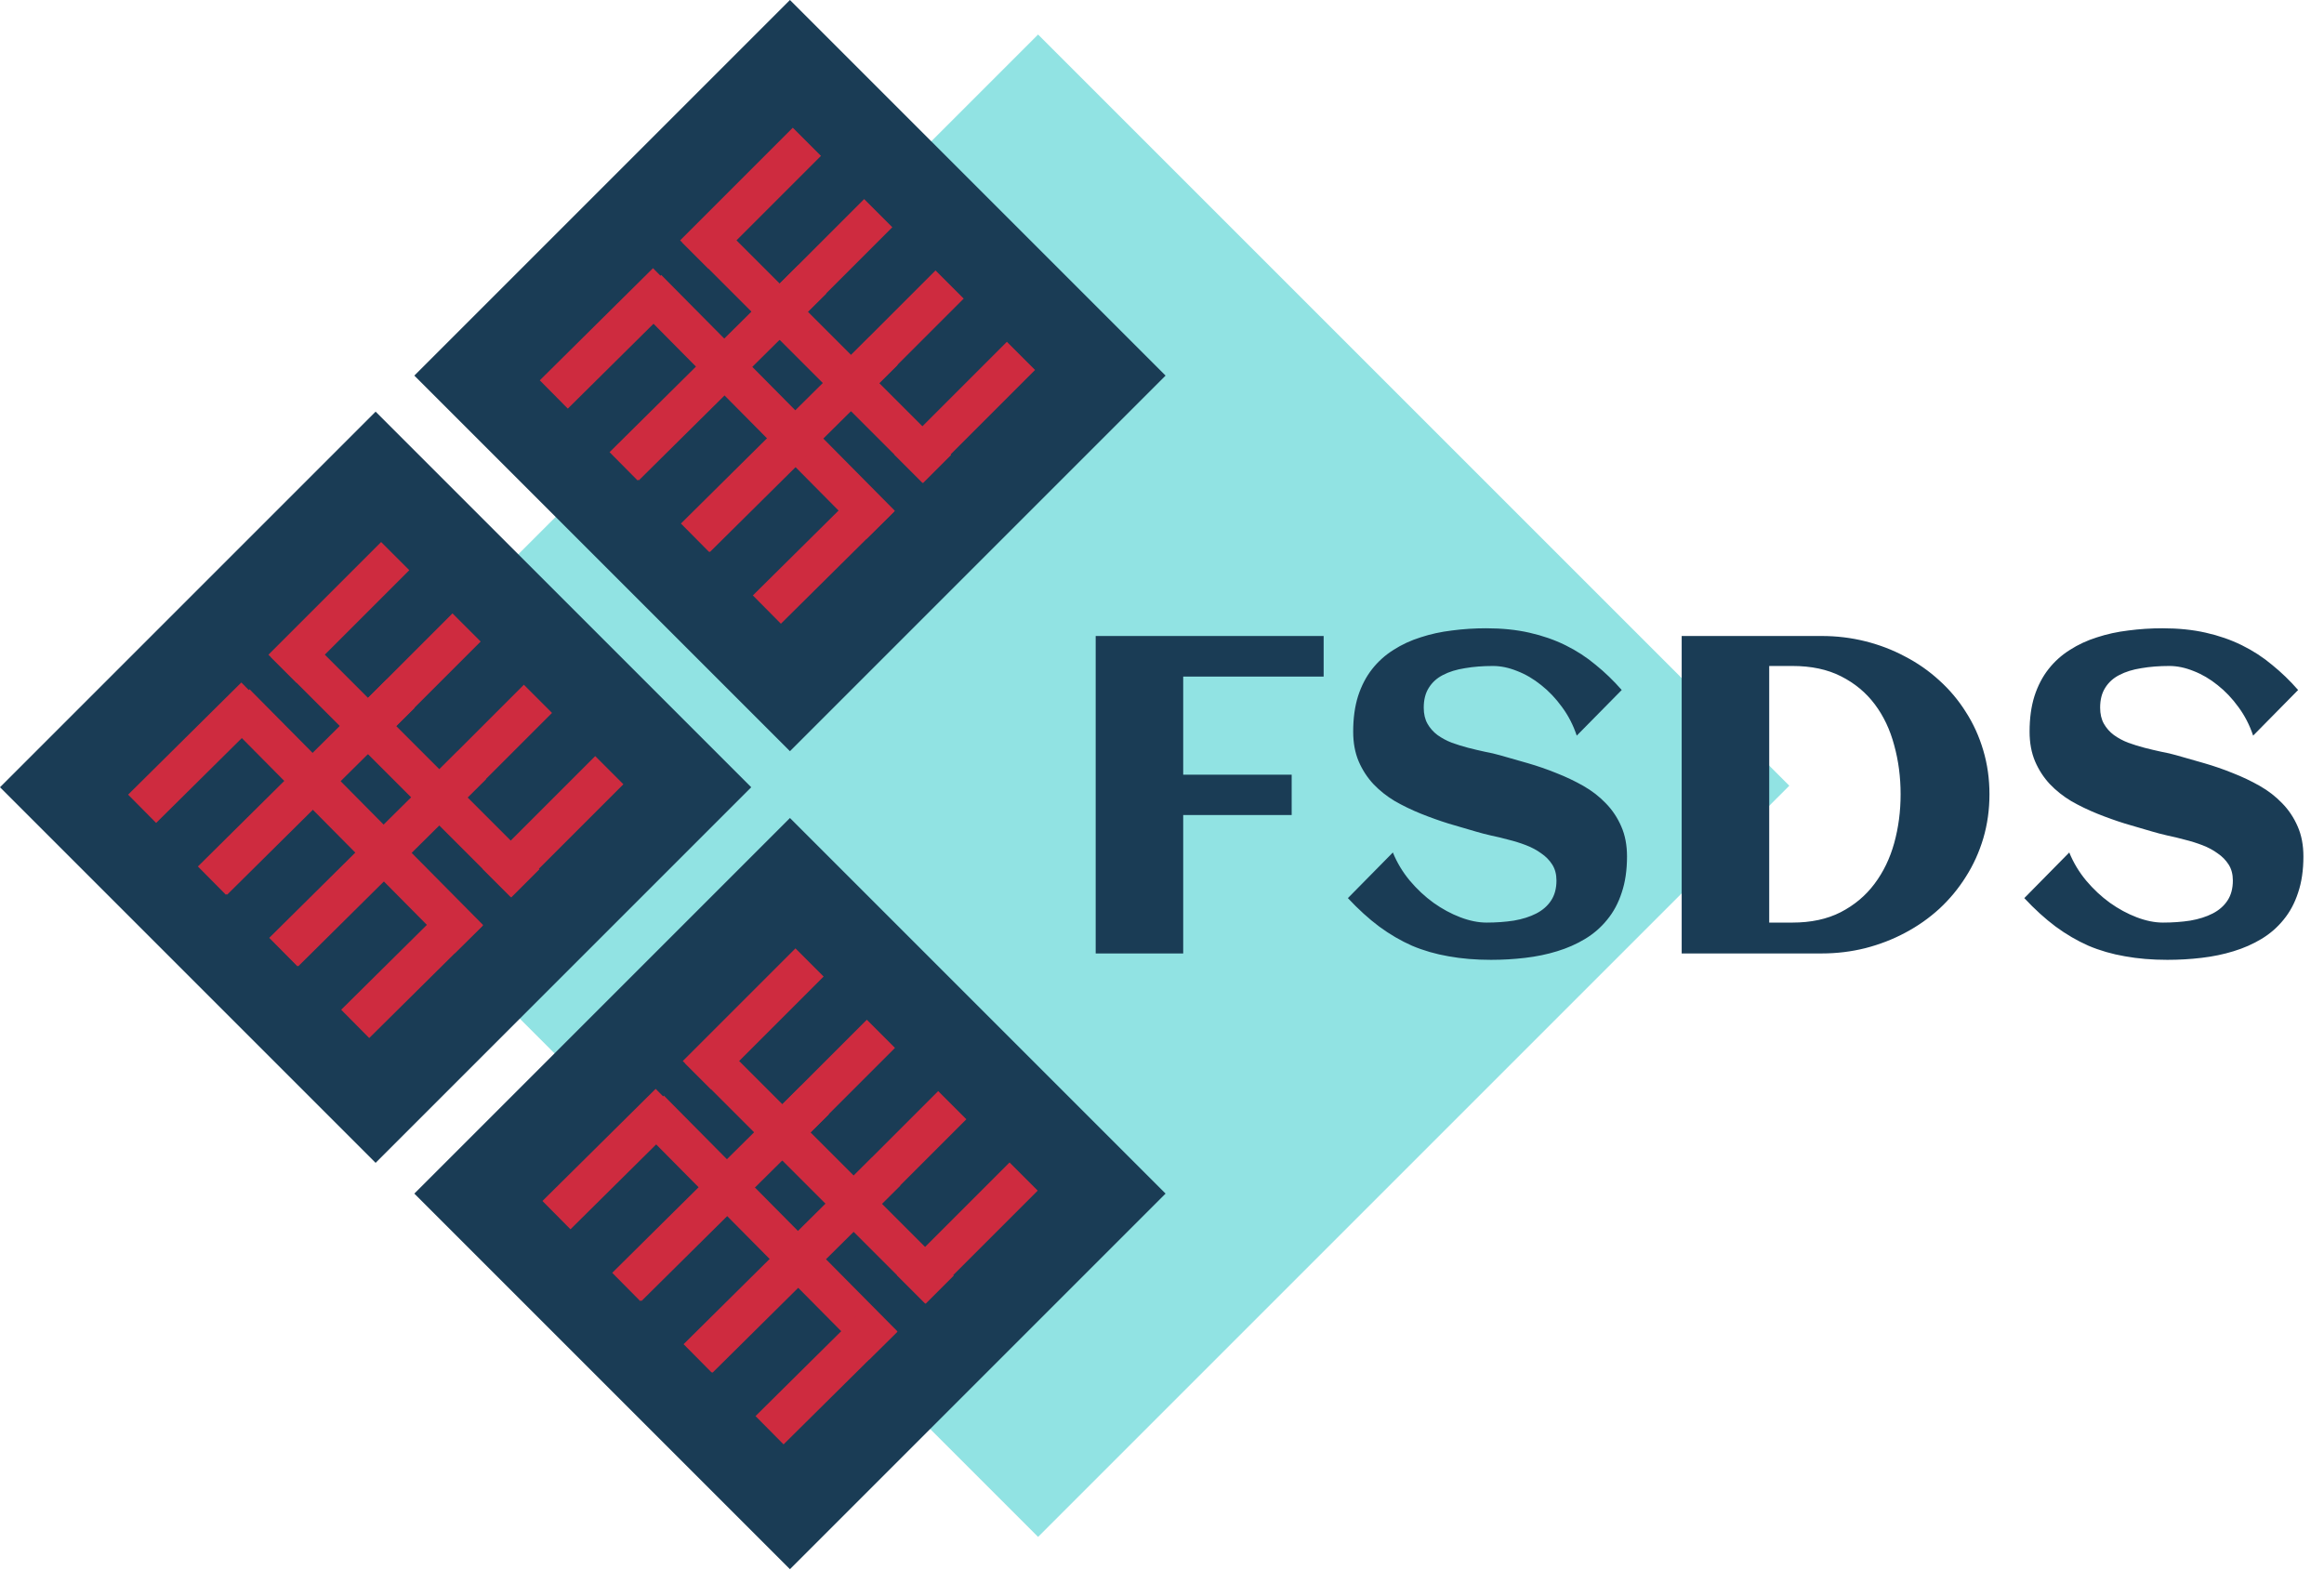
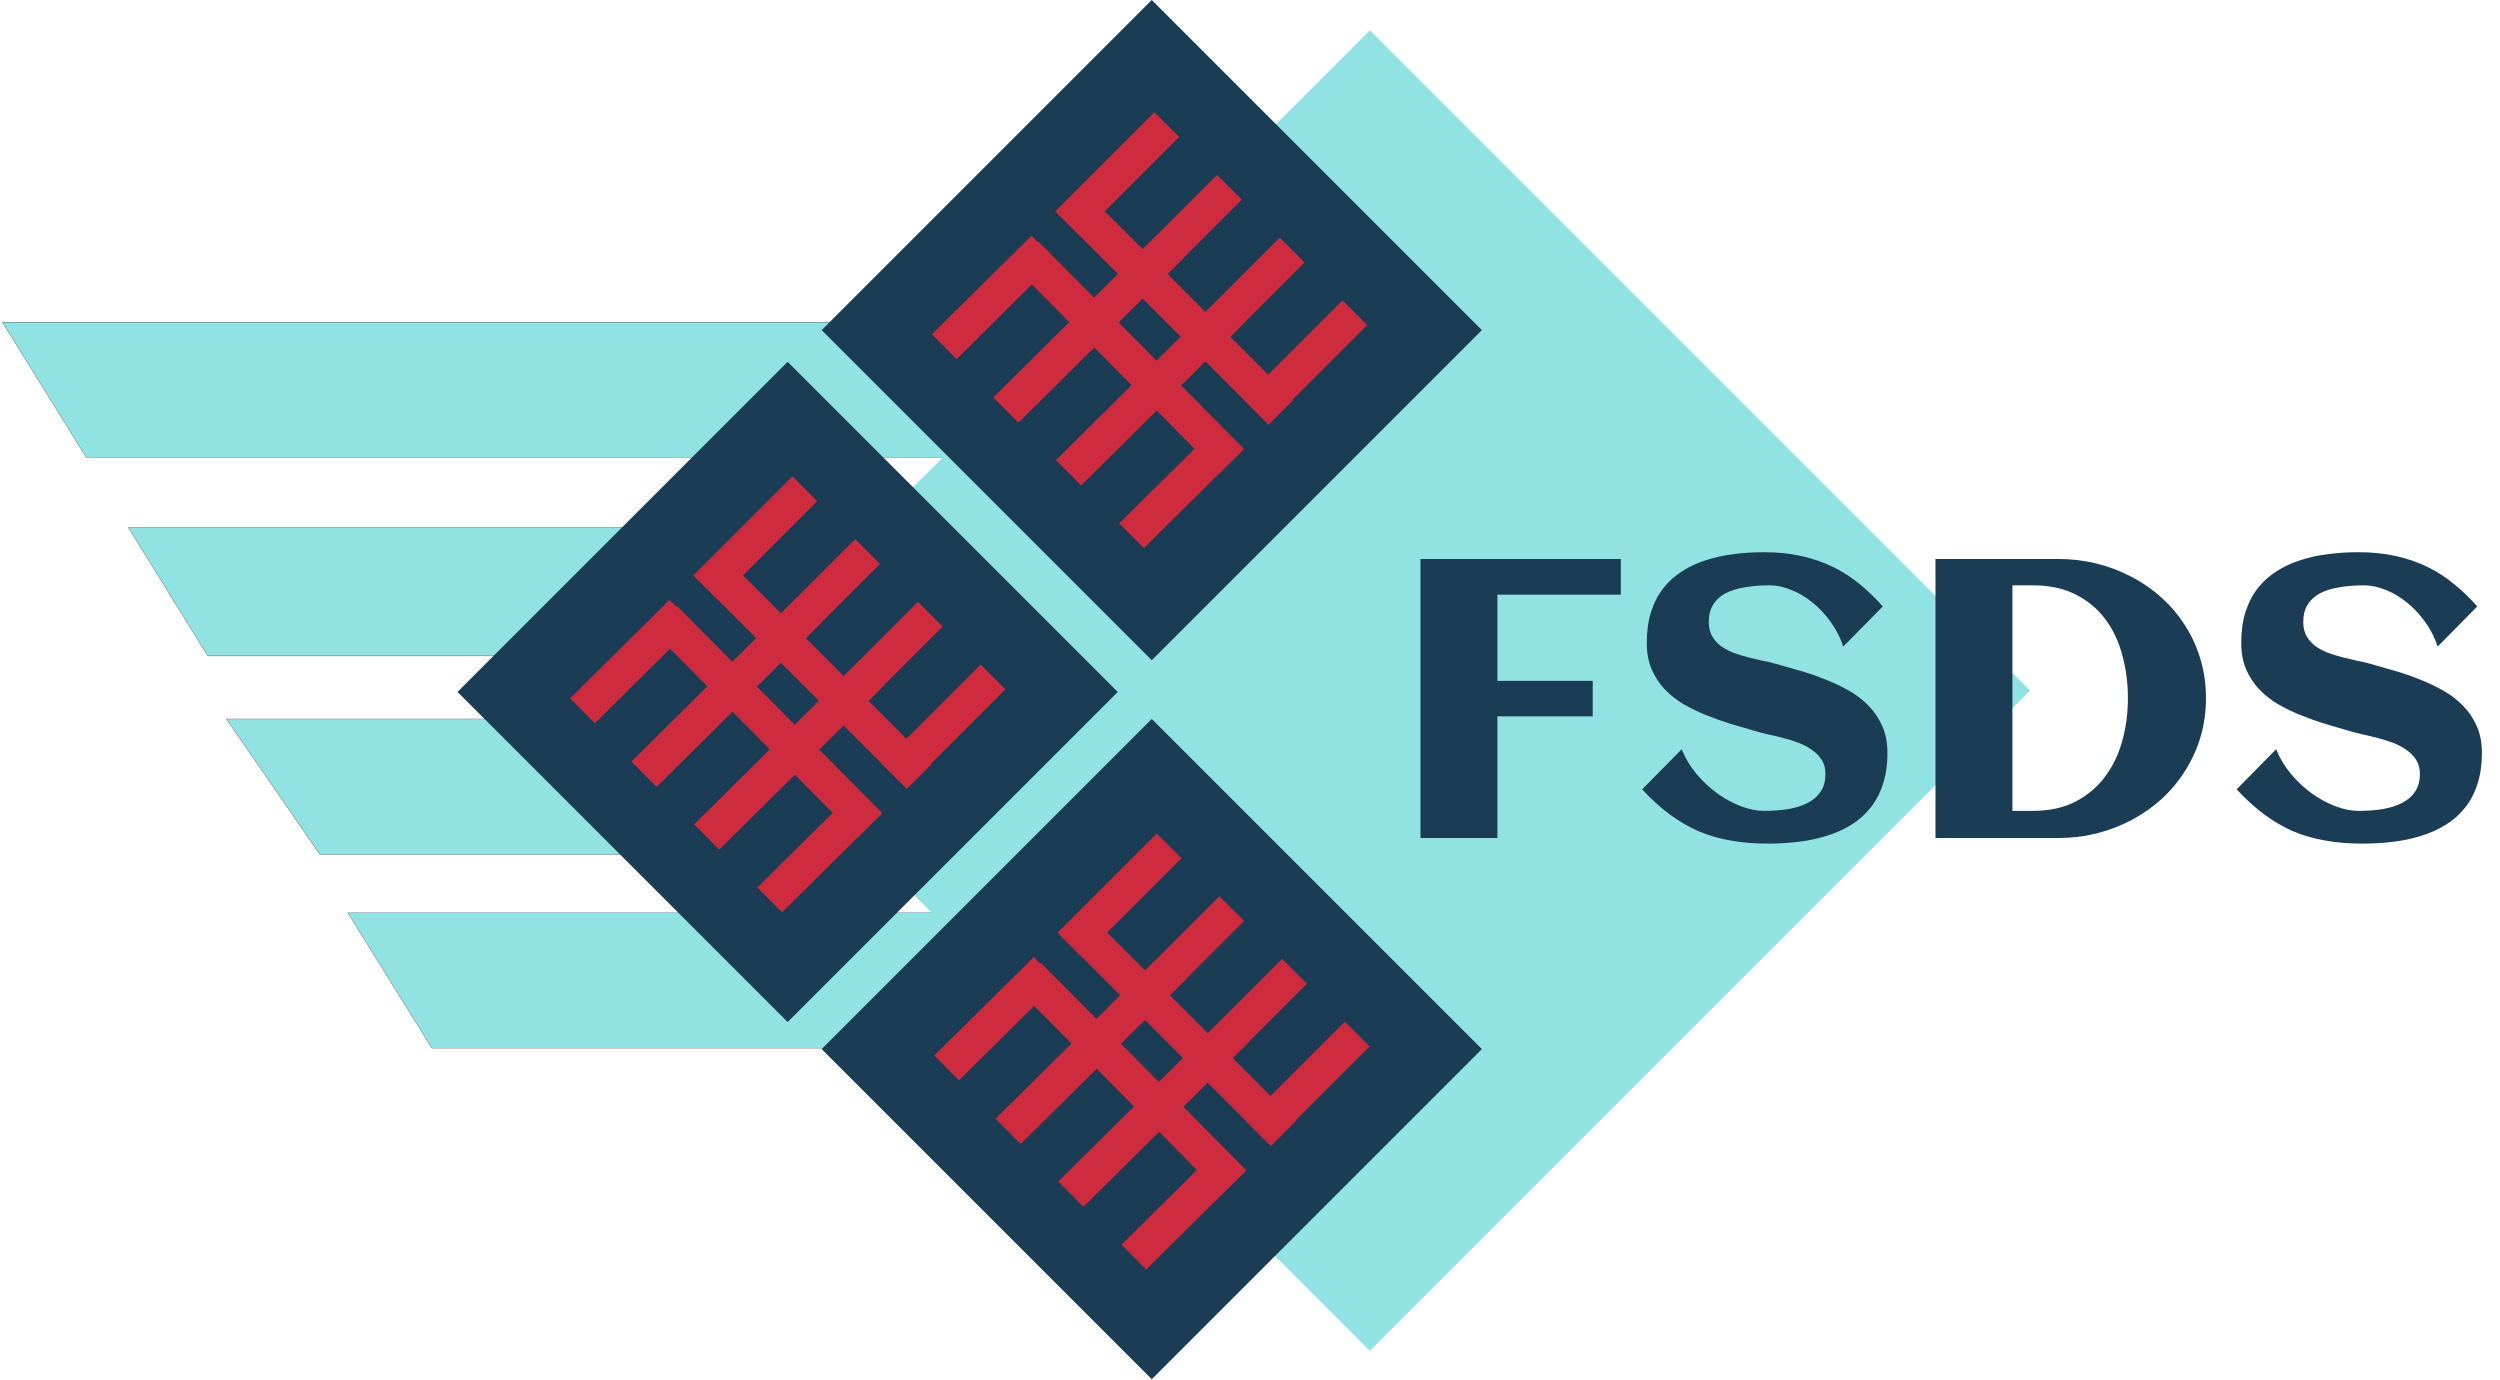
- <svg xmlns="http://www.w3.org/2000/svg" width="875" height="591" viewBox="0 0 875 591" fill="none">
-   <path d="M390.843 13L108 295.843L390.843 578.685L673.685 295.843L390.843 13Z" fill="#91E3E3" />
-   <path d="M297.421 3.29018e-05L156 141.421L297.421 282.843L438.843 141.421L297.421 3.29018e-05Z" fill="#1A3C55" />
-   <path d="M358.095 171.306L267.585 80.796L256.978 91.403L347.488 181.912L358.095 171.306Z" fill="#CE2B3F" />
-   <path d="M298.491 48.086L256.065 90.513L266.672 101.119L309.098 58.693L298.491 48.086Z" fill="#CE2B3F" />
-   <path d="M325.361 74.957L282.935 117.383L293.542 127.99L335.968 85.563L325.361 74.957Z" fill="#CE2B3F" />
-   <path d="M309.805 144.253L352.231 101.826L362.838 112.433L320.411 154.859L309.805 144.253Z" fill="#CE2B3F" />
-   <path d="M336.675 171.123L379.101 128.696L389.708 139.303L347.281 181.729L336.675 171.123Z" fill="#CE2B3F" />
-   <path d="M326.27 202.888L238.302 114.082L248.959 103.525L336.926 192.332L326.27 202.888Z" fill="#CE2B3F" />
-   <path d="M294.014 234.852L336.641 192.628L326.085 181.971L283.458 224.196L294.014 234.852Z" fill="#CE2B3F" />
-   <path d="M267.272 207.855L309.899 165.63L299.343 154.973L256.716 197.198L267.272 207.855Z" fill="#CE2B3F" />
-   <path d="M283.157 138.633L240.53 180.858L229.974 170.201L272.601 127.976L283.157 138.633Z" fill="#CE2B3F" />
-   <path d="M256.415 111.636L213.787 153.86L203.231 143.203L245.859 100.979L256.415 111.636Z" fill="#CE2B3F" />
-   <path d="M240.063 180.91L311.109 110.536L300.553 99.879L229.507 170.253L240.063 180.91Z" fill="#CE2B3F" />
-   <path d="M337.979 137.406L266.933 207.781L256.377 197.124L327.423 126.749L337.979 137.406Z" fill="#CE2B3F" />
-   <path d="M141.421 155.001L0 296.422L141.421 437.843L282.843 296.422L141.421 155.001Z" fill="#1A3C55" />
-   <path d="M203.095 327.306L112.585 236.796L101.978 247.403L192.488 337.912L203.095 327.306Z" fill="#CE2B3F" />
-   <path d="M143.491 204.087L101.065 246.513L111.672 257.12L154.098 214.693L143.491 204.087Z" fill="#CE2B3F" />
-   <path d="M170.361 230.957L127.935 273.383L138.542 283.99L180.968 241.563L170.361 230.957Z" fill="#CE2B3F" />
-   <path d="M154.805 300.253L197.231 257.826L207.838 268.433L165.411 310.859L154.805 300.253Z" fill="#CE2B3F" />
-   <path d="M181.675 327.123L224.101 284.696L234.708 295.303L192.281 337.729L181.675 327.123Z" fill="#CE2B3F" />
-   <path d="M171.27 358.888L83.302 270.082L93.959 259.525L181.926 348.332L171.27 358.888Z" fill="#CE2B3F" />
-   <path d="M139.014 390.853L181.641 348.628L171.085 337.971L128.458 380.196L139.014 390.853Z" fill="#CE2B3F" />
-   <path d="M112.272 363.854L154.899 321.63L144.343 310.973L101.716 353.198L112.272 363.854Z" fill="#CE2B3F" />
-   <path d="M128.157 294.633L85.53 336.858L74.974 326.201L117.601 283.976L128.157 294.633Z" fill="#CE2B3F" />
-   <path d="M101.415 267.636L58.787 309.86L48.231 299.203L90.859 256.979L101.415 267.636Z" fill="#CE2B3F" />
-   <path d="M85.063 336.91L156.109 266.536L145.553 255.879L74.507 326.253L85.063 336.91Z" fill="#CE2B3F" />
-   <path d="M182.979 293.406L111.933 363.781L101.377 353.124L172.423 282.749L182.979 293.406Z" fill="#CE2B3F" />
-   <path d="M297.421 308.001L156 449.422L297.421 590.843L438.843 449.422L297.421 308.001Z" fill="#1A3C55" />
-   <path d="M359.095 480.306L268.585 389.796L257.978 400.403L348.488 490.912L359.095 480.306Z" fill="#CE2B3F" />
-   <path d="M299.491 357.087L257.065 399.513L267.672 410.12L310.098 367.693L299.491 357.087Z" fill="#CE2B3F" />
-   <path d="M326.361 383.957L283.935 426.383L294.542 436.99L336.968 394.563L326.361 383.957Z" fill="#CE2B3F" />
-   <path d="M310.805 453.253L353.231 410.826L363.838 421.433L321.411 463.859L310.805 453.253Z" fill="#CE2B3F" />
-   <path d="M337.675 480.123L380.101 437.696L390.708 448.303L348.281 490.729L337.675 480.123Z" fill="#CE2B3F" />
-   <path d="M327.27 511.888L239.302 423.082L249.959 412.525L337.926 501.332L327.27 511.888Z" fill="#CE2B3F" />
-   <path d="M295.014 543.852L337.641 501.628L327.085 490.971L284.458 533.196L295.014 543.852Z" fill="#CE2B3F" />
-   <path d="M268.272 516.854L310.899 474.63L300.343 463.973L257.716 506.198L268.272 516.854Z" fill="#CE2B3F" />
-   <path d="M284.157 447.633L241.53 489.858L230.974 479.201L273.601 436.976L284.157 447.633Z" fill="#CE2B3F" />
-   <path d="M257.415 420.636L214.787 462.86L204.231 452.203L246.859 409.979L257.415 420.636Z" fill="#CE2B3F" />
-   <path d="M241.063 489.91L312.109 419.536L301.553 408.879L230.507 479.253L241.063 489.91Z" fill="#CE2B3F" />
-   <path d="M338.979 446.406L267.933 516.781L257.377 506.124L328.423 435.749L338.979 446.406Z" fill="#CE2B3F" />
-   <path d="M445.484 359H412.53V239.469H498.36V254.742H445.484V291.681H486.324V306.871H445.484V359ZM612.579 322.477C612.579 327.623 611.915 332.161 610.587 336.09C609.314 340.019 607.488 343.422 605.108 346.3C602.784 349.177 600.017 351.585 596.808 353.521C593.598 355.458 590.084 357.008 586.266 358.17C582.503 359.332 578.491 360.162 574.229 360.66C570.024 361.158 565.735 361.407 561.363 361.407C555.608 361.407 550.296 360.965 545.426 360.079C540.556 359.249 535.963 357.921 531.646 356.095C527.385 354.213 523.263 351.806 519.278 348.873C515.349 345.94 511.42 342.371 507.491 338.165L524.425 320.982C525.974 324.801 528.105 328.342 530.816 331.607C533.528 334.817 536.489 337.584 539.698 339.908C542.963 342.232 546.339 344.059 549.825 345.387C553.312 346.715 556.604 347.379 559.703 347.379C563.355 347.379 566.786 347.13 569.996 346.632C573.206 346.078 576 345.193 578.38 343.976C580.759 342.758 582.613 341.153 583.941 339.161C585.325 337.114 586.017 334.568 586.017 331.524C586.017 329.2 585.491 327.208 584.439 325.548C583.388 323.888 582.005 322.477 580.289 321.314C578.629 320.097 576.72 319.073 574.562 318.243C572.403 317.413 570.19 316.721 567.921 316.168C565.707 315.559 563.521 315.034 561.363 314.591C559.205 314.093 557.296 313.595 555.636 313.097C552.371 312.156 548.967 311.16 545.426 310.108C541.884 309.002 538.398 307.757 534.967 306.373C531.536 304.99 528.271 303.412 525.172 301.642C522.128 299.815 519.444 297.685 517.12 295.25C514.796 292.76 512.942 289.91 511.559 286.7C510.175 283.435 509.483 279.7 509.483 275.494C509.483 270.458 510.092 266.004 511.31 262.13C512.582 258.201 514.353 254.798 516.622 251.92C518.891 249.042 521.575 246.635 524.674 244.698C527.773 242.706 531.176 241.129 534.884 239.967C538.591 238.749 542.521 237.892 546.671 237.394C550.877 236.84 555.165 236.563 559.537 236.563C565.514 236.563 570.937 237.117 575.807 238.224C580.732 239.33 585.27 240.908 589.42 242.955C593.57 245.003 597.361 247.465 600.792 250.343C604.278 253.165 607.543 256.319 610.587 259.806L593.653 276.988C592.325 273.004 590.471 269.407 588.092 266.197C585.768 262.988 583.167 260.248 580.289 257.979C577.411 255.655 574.396 253.884 571.241 252.667C568.087 251.394 565.043 250.758 562.11 250.758C558.292 250.758 554.778 251.035 551.568 251.588C548.359 252.086 545.592 252.944 543.268 254.161C540.999 255.323 539.228 256.928 537.955 258.976C536.682 260.968 536.046 263.458 536.046 266.446C536.046 268.826 536.516 270.846 537.457 272.506C538.398 274.166 539.643 275.577 541.192 276.739C542.797 277.901 544.596 278.87 546.588 279.645C548.58 280.364 550.628 281 552.73 281.554C554.889 282.107 556.992 282.605 559.039 283.048C561.142 283.435 563.051 283.878 564.767 284.376C568.087 285.317 571.573 286.313 575.226 287.364C578.878 288.416 582.475 289.661 586.017 291.1C589.558 292.483 592.934 294.088 596.144 295.914C599.353 297.74 602.175 299.926 604.61 302.472C607.045 304.962 608.982 307.867 610.421 311.188C611.86 314.452 612.579 318.215 612.579 322.477ZM749.044 299.068C749.044 304.879 748.269 310.413 746.72 315.67C745.17 320.872 742.984 325.686 740.162 330.113C737.395 334.54 734.075 338.552 730.201 342.149C726.327 345.691 722.039 348.707 717.335 351.197C712.687 353.688 707.678 355.624 702.311 357.008C696.998 358.336 691.52 359 685.875 359H633.165V239.469H685.875C691.52 239.469 696.998 240.133 702.311 241.461C707.623 242.789 712.604 244.698 717.252 247.188C721.956 249.623 726.244 252.612 730.118 256.153C734.047 259.695 737.395 263.679 740.162 268.106C742.984 272.478 745.17 277.293 746.72 282.55C748.269 287.752 749.044 293.258 749.044 299.068ZM715.592 299.068C715.592 292.594 714.789 286.451 713.185 280.641C711.635 274.775 709.2 269.628 705.88 265.201C702.56 260.774 698.326 257.26 693.18 254.659C688.089 252.058 681.974 250.758 674.835 250.758H666.119V347.379H674.835C681.863 347.379 687.923 346.078 693.014 343.478C698.16 340.821 702.394 337.28 705.714 332.853C709.09 328.37 711.58 323.224 713.185 317.413C714.789 311.603 715.592 305.488 715.592 299.068ZM867.247 322.477C867.247 327.623 866.583 332.161 865.255 336.09C863.982 340.019 862.156 343.422 859.776 346.3C857.452 349.177 854.685 351.585 851.476 353.521C848.266 355.458 844.752 357.008 840.934 358.17C837.171 359.332 833.159 360.162 828.897 360.66C824.692 361.158 820.403 361.407 816.031 361.407C810.276 361.407 804.964 360.965 800.094 360.079C795.224 359.249 790.631 357.921 786.314 356.095C782.053 354.213 777.931 351.806 773.946 348.873C770.017 345.94 766.088 342.371 762.159 338.165L779.093 320.982C780.642 324.801 782.773 328.342 785.484 331.607C788.196 334.817 791.157 337.584 794.366 339.908C797.631 342.232 801.007 344.059 804.493 345.387C807.979 346.715 811.272 347.379 814.371 347.379C818.023 347.379 821.454 347.13 824.664 346.632C827.874 346.078 830.668 345.193 833.048 343.976C835.427 342.758 837.281 341.153 838.609 339.161C839.993 337.114 840.685 334.568 840.685 331.524C840.685 329.2 840.159 327.208 839.107 325.548C838.056 323.888 836.673 322.477 834.957 321.314C833.297 320.097 831.388 319.073 829.229 318.243C827.071 317.413 824.858 316.721 822.589 316.168C820.375 315.559 818.189 315.034 816.031 314.591C813.873 314.093 811.964 313.595 810.304 313.097C807.039 312.156 803.635 311.16 800.094 310.108C796.552 309.002 793.066 307.757 789.635 306.373C786.204 304.99 782.939 303.412 779.84 301.642C776.796 299.815 774.112 297.685 771.788 295.25C769.464 292.76 767.61 289.91 766.227 286.7C764.843 283.435 764.151 279.7 764.151 275.494C764.151 270.458 764.76 266.004 765.978 262.13C767.25 258.201 769.021 254.798 771.29 251.92C773.559 249.042 776.243 246.635 779.342 244.698C782.441 242.706 785.844 241.129 789.552 239.967C793.259 238.749 797.188 237.892 801.339 237.394C805.545 236.84 809.833 236.563 814.205 236.563C820.182 236.563 825.605 237.117 830.475 238.224C835.4 239.33 839.938 240.908 844.088 242.955C848.238 245.003 852.029 247.465 855.46 250.343C858.946 253.165 862.211 256.319 865.255 259.806L848.321 276.988C846.993 273.004 845.139 269.407 842.76 266.197C840.436 262.988 837.835 260.248 834.957 257.979C832.079 255.655 829.063 253.884 825.909 252.667C822.755 251.394 819.711 250.758 816.778 250.758C812.96 250.758 809.446 251.035 806.236 251.588C803.027 252.086 800.26 252.944 797.936 254.161C795.667 255.323 793.896 256.928 792.623 258.976C791.35 260.968 790.714 263.458 790.714 266.446C790.714 268.826 791.184 270.846 792.125 272.506C793.066 274.166 794.311 275.577 795.86 276.739C797.465 277.901 799.264 278.87 801.256 279.645C803.248 280.364 805.296 281 807.398 281.554C809.557 282.107 811.66 282.605 813.707 283.048C815.81 283.435 817.719 283.878 819.435 284.376C822.755 285.317 826.241 286.313 829.894 287.364C833.546 288.416 837.143 289.661 840.685 291.1C844.226 292.483 847.602 294.088 850.812 295.914C854.021 297.74 856.843 299.926 859.278 302.472C861.713 304.962 863.65 307.867 865.089 311.188C866.528 314.452 867.247 318.215 867.247 322.477Z" fill="#1A3C55" />
+ <svg xmlns="http://www.w3.org/2000/svg" width="1071" height="591" viewBox="0 0 1071 591" fill="none">
+   <path d="M564 138H1L37 196H564V138Z" fill="#91E3E3" stroke="black" stroke-width="0.1" />
+   <path d="M504 226H55L89 281H504V226Z" fill="#91E3E3" stroke="black" stroke-width="0.1" />
+   <path d="M442 308H97L137 366H442V308Z" fill="#91E3E3" stroke="black" stroke-width="0.1" />
+   <path d="M509 391H149L185 449H509V391Z" fill="#91E3E3" stroke="black" stroke-width="0.1" />
+   <path d="M586.843 13L304 295.843L586.843 578.685L869.685 295.843L586.843 13Z" fill="#91E3E3" />
+   <path d="M493.421 3.29018e-05L352 141.421L493.421 282.843L634.843 141.421L493.421 3.29018e-05Z" fill="#1A3C55" />
+   <path d="M554.095 171.306L463.585 80.796L452.978 91.403L543.488 181.912L554.095 171.306Z" fill="#CE2B3F" />
+   <path d="M494.491 48.086L452.065 90.513L462.672 101.119L505.098 58.693L494.491 48.086Z" fill="#CE2B3F" />
+   <path d="M521.361 74.957L478.935 117.383L489.542 127.99L531.968 85.563L521.361 74.957Z" fill="#CE2B3F" />
+   <path d="M505.805 144.253L548.231 101.826L558.838 112.433L516.411 154.859L505.805 144.253Z" fill="#CE2B3F" />
+   <path d="M532.675 171.123L575.101 128.696L585.708 139.303L543.281 181.729L532.675 171.123Z" fill="#CE2B3F" />
+   <path d="M522.27 202.888L434.302 114.082L444.959 103.525L532.926 192.332L522.27 202.888Z" fill="#CE2B3F" />
+   <path d="M490.014 234.852L532.641 192.628L522.085 181.971L479.458 224.196L490.014 234.852Z" fill="#CE2B3F" />
+   <path d="M463.272 207.855L505.899 165.63L495.343 154.973L452.716 197.198L463.272 207.855Z" fill="#CE2B3F" />
+   <path d="M479.157 138.633L436.53 180.858L425.974 170.201L468.601 127.976L479.157 138.633Z" fill="#CE2B3F" />
+   <path d="M452.415 111.636L409.787 153.86L399.231 143.203L441.859 100.979L452.415 111.636Z" fill="#CE2B3F" />
+   <path d="M436.063 180.91L507.109 110.536L496.553 99.879L425.507 170.253L436.063 180.91Z" fill="#CE2B3F" />
+   <path d="M533.979 137.406L462.933 207.781L452.377 197.124L523.423 126.749L533.979 137.406Z" fill="#CE2B3F" />
+   <path d="M337.421 155.001L196 296.422L337.421 437.843L478.843 296.422L337.421 155.001Z" fill="#1A3C55" />
+   <path d="M399.095 327.306L308.585 236.796L297.978 247.403L388.488 337.912L399.095 327.306Z" fill="#CE2B3F" />
+   <path d="M339.491 204.087L297.065 246.513L307.672 257.12L350.098 214.693L339.491 204.087Z" fill="#CE2B3F" />
+   <path d="M366.361 230.957L323.935 273.383L334.542 283.99L376.968 241.563L366.361 230.957Z" fill="#CE2B3F" />
+   <path d="M350.805 300.253L393.231 257.826L403.838 268.433L361.411 310.859L350.805 300.253Z" fill="#CE2B3F" />
+   <path d="M377.675 327.123L420.101 284.696L430.708 295.303L388.281 337.729L377.675 327.123Z" fill="#CE2B3F" />
+   <path d="M367.27 358.888L279.302 270.082L289.959 259.525L377.926 348.332L367.27 358.888Z" fill="#CE2B3F" />
+   <path d="M335.014 390.853L377.641 348.628L367.085 337.971L324.458 380.196L335.014 390.853Z" fill="#CE2B3F" />
+   <path d="M308.272 363.855L350.899 321.63L340.343 310.973L297.716 353.198L308.272 363.855Z" fill="#CE2B3F" />
+   <path d="M324.157 294.633L281.53 336.858L270.974 326.201L313.601 283.976L324.157 294.633Z" fill="#CE2B3F" />
+   <path d="M297.415 267.636L254.787 309.86L244.231 299.203L286.859 256.979L297.415 267.636Z" fill="#CE2B3F" />
+   <path d="M281.063 336.91L352.109 266.536L341.553 255.879L270.507 326.253L281.063 336.91Z" fill="#CE2B3F" />
+   <path d="M378.979 293.406L307.933 363.781L297.377 353.124L368.423 282.749L378.979 293.406Z" fill="#CE2B3F" />
+   <path d="M493.421 308.001L352 449.422L493.421 590.843L634.843 449.422L493.421 308.001Z" fill="#1A3C55" />
+   <path d="M555.095 480.306L464.585 389.796L453.978 400.403L544.488 490.912L555.095 480.306Z" fill="#CE2B3F" />
+   <path d="M495.491 357.087L453.065 399.513L463.672 410.12L506.098 367.693L495.491 357.087Z" fill="#CE2B3F" />
+   <path d="M522.361 383.957L479.935 426.383L490.542 436.99L532.968 394.563L522.361 383.957Z" fill="#CE2B3F" />
+   <path d="M506.805 453.253L549.231 410.826L559.838 421.433L517.411 463.859L506.805 453.253Z" fill="#CE2B3F" />
+   <path d="M533.675 480.123L576.101 437.696L586.708 448.303L544.281 490.729L533.675 480.123Z" fill="#CE2B3F" />
+   <path d="M523.27 511.888L435.302 423.082L445.959 412.525L533.926 501.332L523.27 511.888Z" fill="#CE2B3F" />
+   <path d="M491.014 543.852L533.641 501.628L523.085 490.971L480.458 533.196L491.014 543.852Z" fill="#CE2B3F" />
+   <path d="M464.272 516.855L506.899 474.63L496.343 463.973L453.716 506.198L464.272 516.855Z" fill="#CE2B3F" />
+   <path d="M480.157 447.633L437.53 489.858L426.974 479.201L469.601 436.976L480.157 447.633Z" fill="#CE2B3F" />
+   <path d="M453.415 420.636L410.787 462.86L400.231 452.203L442.859 409.979L453.415 420.636Z" fill="#CE2B3F" />
+   <path d="M437.063 489.91L508.109 419.536L497.553 408.879L426.507 479.253L437.063 489.91Z" fill="#CE2B3F" />
+   <path d="M534.979 446.406L463.933 516.781L453.377 506.124L524.423 435.749L534.979 446.406Z" fill="#CE2B3F" />
+   <path d="M641.484 359H608.53V239.469H694.36V254.742H641.484V291.681H682.324V306.871H641.484V359ZM808.579 322.477C808.579 327.623 807.915 332.161 806.587 336.09C805.314 340.019 803.488 343.422 801.108 346.3C798.784 349.177 796.017 351.585 792.808 353.521C789.598 355.458 786.084 357.008 782.266 358.17C778.503 359.332 774.491 360.162 770.229 360.66C766.024 361.158 761.735 361.407 757.363 361.407C751.608 361.407 746.296 360.965 741.426 360.079C736.556 359.249 731.963 357.921 727.646 356.095C723.385 354.213 719.263 351.806 715.278 348.873C711.349 345.94 707.42 342.371 703.491 338.165L720.425 320.982C721.974 324.801 724.105 328.342 726.816 331.607C729.528 334.817 732.489 337.584 735.698 339.908C738.963 342.232 742.339 344.059 745.825 345.387C749.312 346.715 752.604 347.379 755.703 347.379C759.355 347.379 762.786 347.13 765.996 346.632C769.206 346.078 772 345.193 774.38 343.976C776.759 342.758 778.613 341.153 779.941 339.161C781.325 337.114 782.017 334.568 782.017 331.524C782.017 329.2 781.491 327.208 780.439 325.548C779.388 323.888 778.005 322.477 776.289 321.314C774.629 320.097 772.72 319.073 770.562 318.243C768.403 317.413 766.19 316.721 763.921 316.168C761.707 315.559 759.521 315.034 757.363 314.591C755.205 314.093 753.296 313.595 751.636 313.097C748.371 312.156 744.967 311.16 741.426 310.108C737.884 309.002 734.398 307.757 730.967 306.373C727.536 304.99 724.271 303.412 721.172 301.642C718.128 299.815 715.444 297.685 713.12 295.25C710.796 292.76 708.942 289.91 707.559 286.7C706.175 283.435 705.483 279.7 705.483 275.494C705.483 270.458 706.092 266.004 707.31 262.13C708.582 258.201 710.353 254.798 712.622 251.92C714.891 249.042 717.575 246.635 720.674 244.698C723.773 242.706 727.176 241.129 730.884 239.967C734.591 238.749 738.521 237.892 742.671 237.394C746.877 236.84 751.165 236.563 755.537 236.563C761.514 236.563 766.937 237.117 771.807 238.224C776.732 239.33 781.27 240.908 785.42 242.955C789.57 245.003 793.361 247.465 796.792 250.343C800.278 253.165 803.543 256.319 806.587 259.806L789.653 276.988C788.325 273.004 786.471 269.407 784.092 266.197C781.768 262.988 779.167 260.248 776.289 257.979C773.411 255.655 770.396 253.884 767.241 252.667C764.087 251.394 761.043 250.758 758.11 250.758C754.292 250.758 750.778 251.035 747.568 251.588C744.359 252.086 741.592 252.944 739.268 254.161C736.999 255.323 735.228 256.928 733.955 258.976C732.682 260.968 732.046 263.458 732.046 266.446C732.046 268.826 732.516 270.846 733.457 272.506C734.398 274.166 735.643 275.577 737.192 276.739C738.797 277.901 740.596 278.87 742.588 279.645C744.58 280.364 746.628 281 748.73 281.554C750.889 282.107 752.992 282.605 755.039 283.048C757.142 283.435 759.051 283.878 760.767 284.376C764.087 285.317 767.573 286.313 771.226 287.364C774.878 288.416 778.475 289.661 782.017 291.1C785.558 292.483 788.934 294.088 792.144 295.914C795.353 297.74 798.175 299.926 800.61 302.472C803.045 304.962 804.982 307.867 806.421 311.188C807.86 314.452 808.579 318.215 808.579 322.477ZM945.044 299.068C945.044 304.879 944.269 310.413 942.72 315.67C941.17 320.872 938.984 325.686 936.162 330.113C933.395 334.54 930.075 338.552 926.201 342.149C922.327 345.691 918.039 348.707 913.335 351.197C908.687 353.688 903.678 355.624 898.311 357.008C892.998 358.336 887.52 359 881.875 359H829.165V239.469H881.875C887.52 239.469 892.998 240.133 898.311 241.461C903.623 242.789 908.604 244.698 913.252 247.188C917.956 249.623 922.244 252.612 926.118 256.153C930.047 259.695 933.395 263.679 936.162 268.106C938.984 272.478 941.17 277.293 942.72 282.55C944.269 287.752 945.044 293.258 945.044 299.068ZM911.592 299.068C911.592 292.594 910.789 286.451 909.185 280.641C907.635 274.775 905.2 269.628 901.88 265.201C898.56 260.774 894.326 257.26 889.18 254.659C884.089 252.058 877.974 250.758 870.835 250.758H862.119V347.379H870.835C877.863 347.379 883.923 346.078 889.014 343.478C894.16 340.821 898.394 337.28 901.714 332.853C905.09 328.37 907.58 323.224 909.185 317.413C910.789 311.603 911.592 305.488 911.592 299.068ZM1063.25 322.477C1063.25 327.623 1062.58 332.161 1061.25 336.09C1059.98 340.019 1058.16 343.422 1055.78 346.3C1053.45 349.177 1050.69 351.585 1047.48 353.521C1044.27 355.458 1040.75 357.008 1036.93 358.17C1033.17 359.332 1029.16 360.162 1024.9 360.66C1020.69 361.158 1016.4 361.407 1012.03 361.407C1006.28 361.407 1000.96 360.965 996.094 360.079C991.224 359.249 986.631 357.921 982.314 356.095C978.053 354.213 973.931 351.806 969.946 348.873C966.017 345.94 962.088 342.371 958.159 338.165L975.093 320.982C976.642 324.801 978.773 328.342 981.484 331.607C984.196 334.817 987.157 337.584 990.366 339.908C993.631 342.232 997.007 344.059 1000.49 345.387C1003.98 346.715 1007.27 347.379 1010.37 347.379C1014.02 347.379 1017.45 347.13 1020.66 346.632C1023.87 346.078 1026.67 345.193 1029.05 343.976C1031.43 342.758 1033.28 341.153 1034.61 339.161C1035.99 337.114 1036.68 334.568 1036.68 331.524C1036.68 329.2 1036.16 327.208 1035.11 325.548C1034.06 323.888 1032.67 322.477 1030.96 321.314C1029.3 320.097 1027.39 319.073 1025.23 318.243C1023.07 317.413 1020.86 316.721 1018.59 316.168C1016.38 315.559 1014.19 315.034 1012.03 314.591C1009.87 314.093 1007.96 313.595 1006.3 313.097C1003.04 312.156 999.635 311.16 996.094 310.108C992.552 309.002 989.066 307.757 985.635 306.373C982.204 304.99 978.939 303.412 975.84 301.642C972.796 299.815 970.112 297.685 967.788 295.25C965.464 292.76 963.61 289.91 962.227 286.7C960.843 283.435 960.151 279.7 960.151 275.494C960.151 270.458 960.76 266.004 961.978 262.13C963.25 258.201 965.021 254.798 967.29 251.92C969.559 249.042 972.243 246.635 975.342 244.698C978.441 242.706 981.844 241.129 985.552 239.967C989.259 238.749 993.188 237.892 997.339 237.394C1001.54 236.84 1005.83 236.563 1010.21 236.563C1016.18 236.563 1021.6 237.117 1026.47 238.224C1031.4 239.33 1035.94 240.908 1040.09 242.955C1044.24 245.003 1048.03 247.465 1051.46 250.343C1054.95 253.165 1058.21 256.319 1061.25 259.806L1044.32 276.988C1042.99 273.004 1041.14 269.407 1038.76 266.197C1036.44 262.988 1033.83 260.248 1030.96 257.979C1028.08 255.655 1025.06 253.884 1021.91 252.667C1018.75 251.394 1015.71 250.758 1012.78 250.758C1008.96 250.758 1005.45 251.035 1002.24 251.588C999.027 252.086 996.26 252.944 993.936 254.161C991.667 255.323 989.896 256.928 988.623 258.976C987.35 260.968 986.714 263.458 986.714 266.446C986.714 268.826 987.184 270.846 988.125 272.506C989.066 274.166 990.311 275.577 991.86 276.739C993.465 277.901 995.264 278.87 997.256 279.645C999.248 280.364 1001.3 281 1003.4 281.554C1005.56 282.107 1007.66 282.605 1009.71 283.048C1011.81 283.435 1013.72 283.878 1015.43 284.376C1018.75 285.317 1022.24 286.313 1025.89 287.364C1029.55 288.416 1033.14 289.661 1036.68 291.1C1040.23 292.483 1043.6 294.088 1046.81 295.914C1050.02 297.74 1052.84 299.926 1055.28 302.472C1057.71 304.962 1059.65 307.867 1061.09 311.188C1062.53 314.452 1063.25 318.215 1063.25 322.477Z" fill="#1A3C55" />
</svg>
